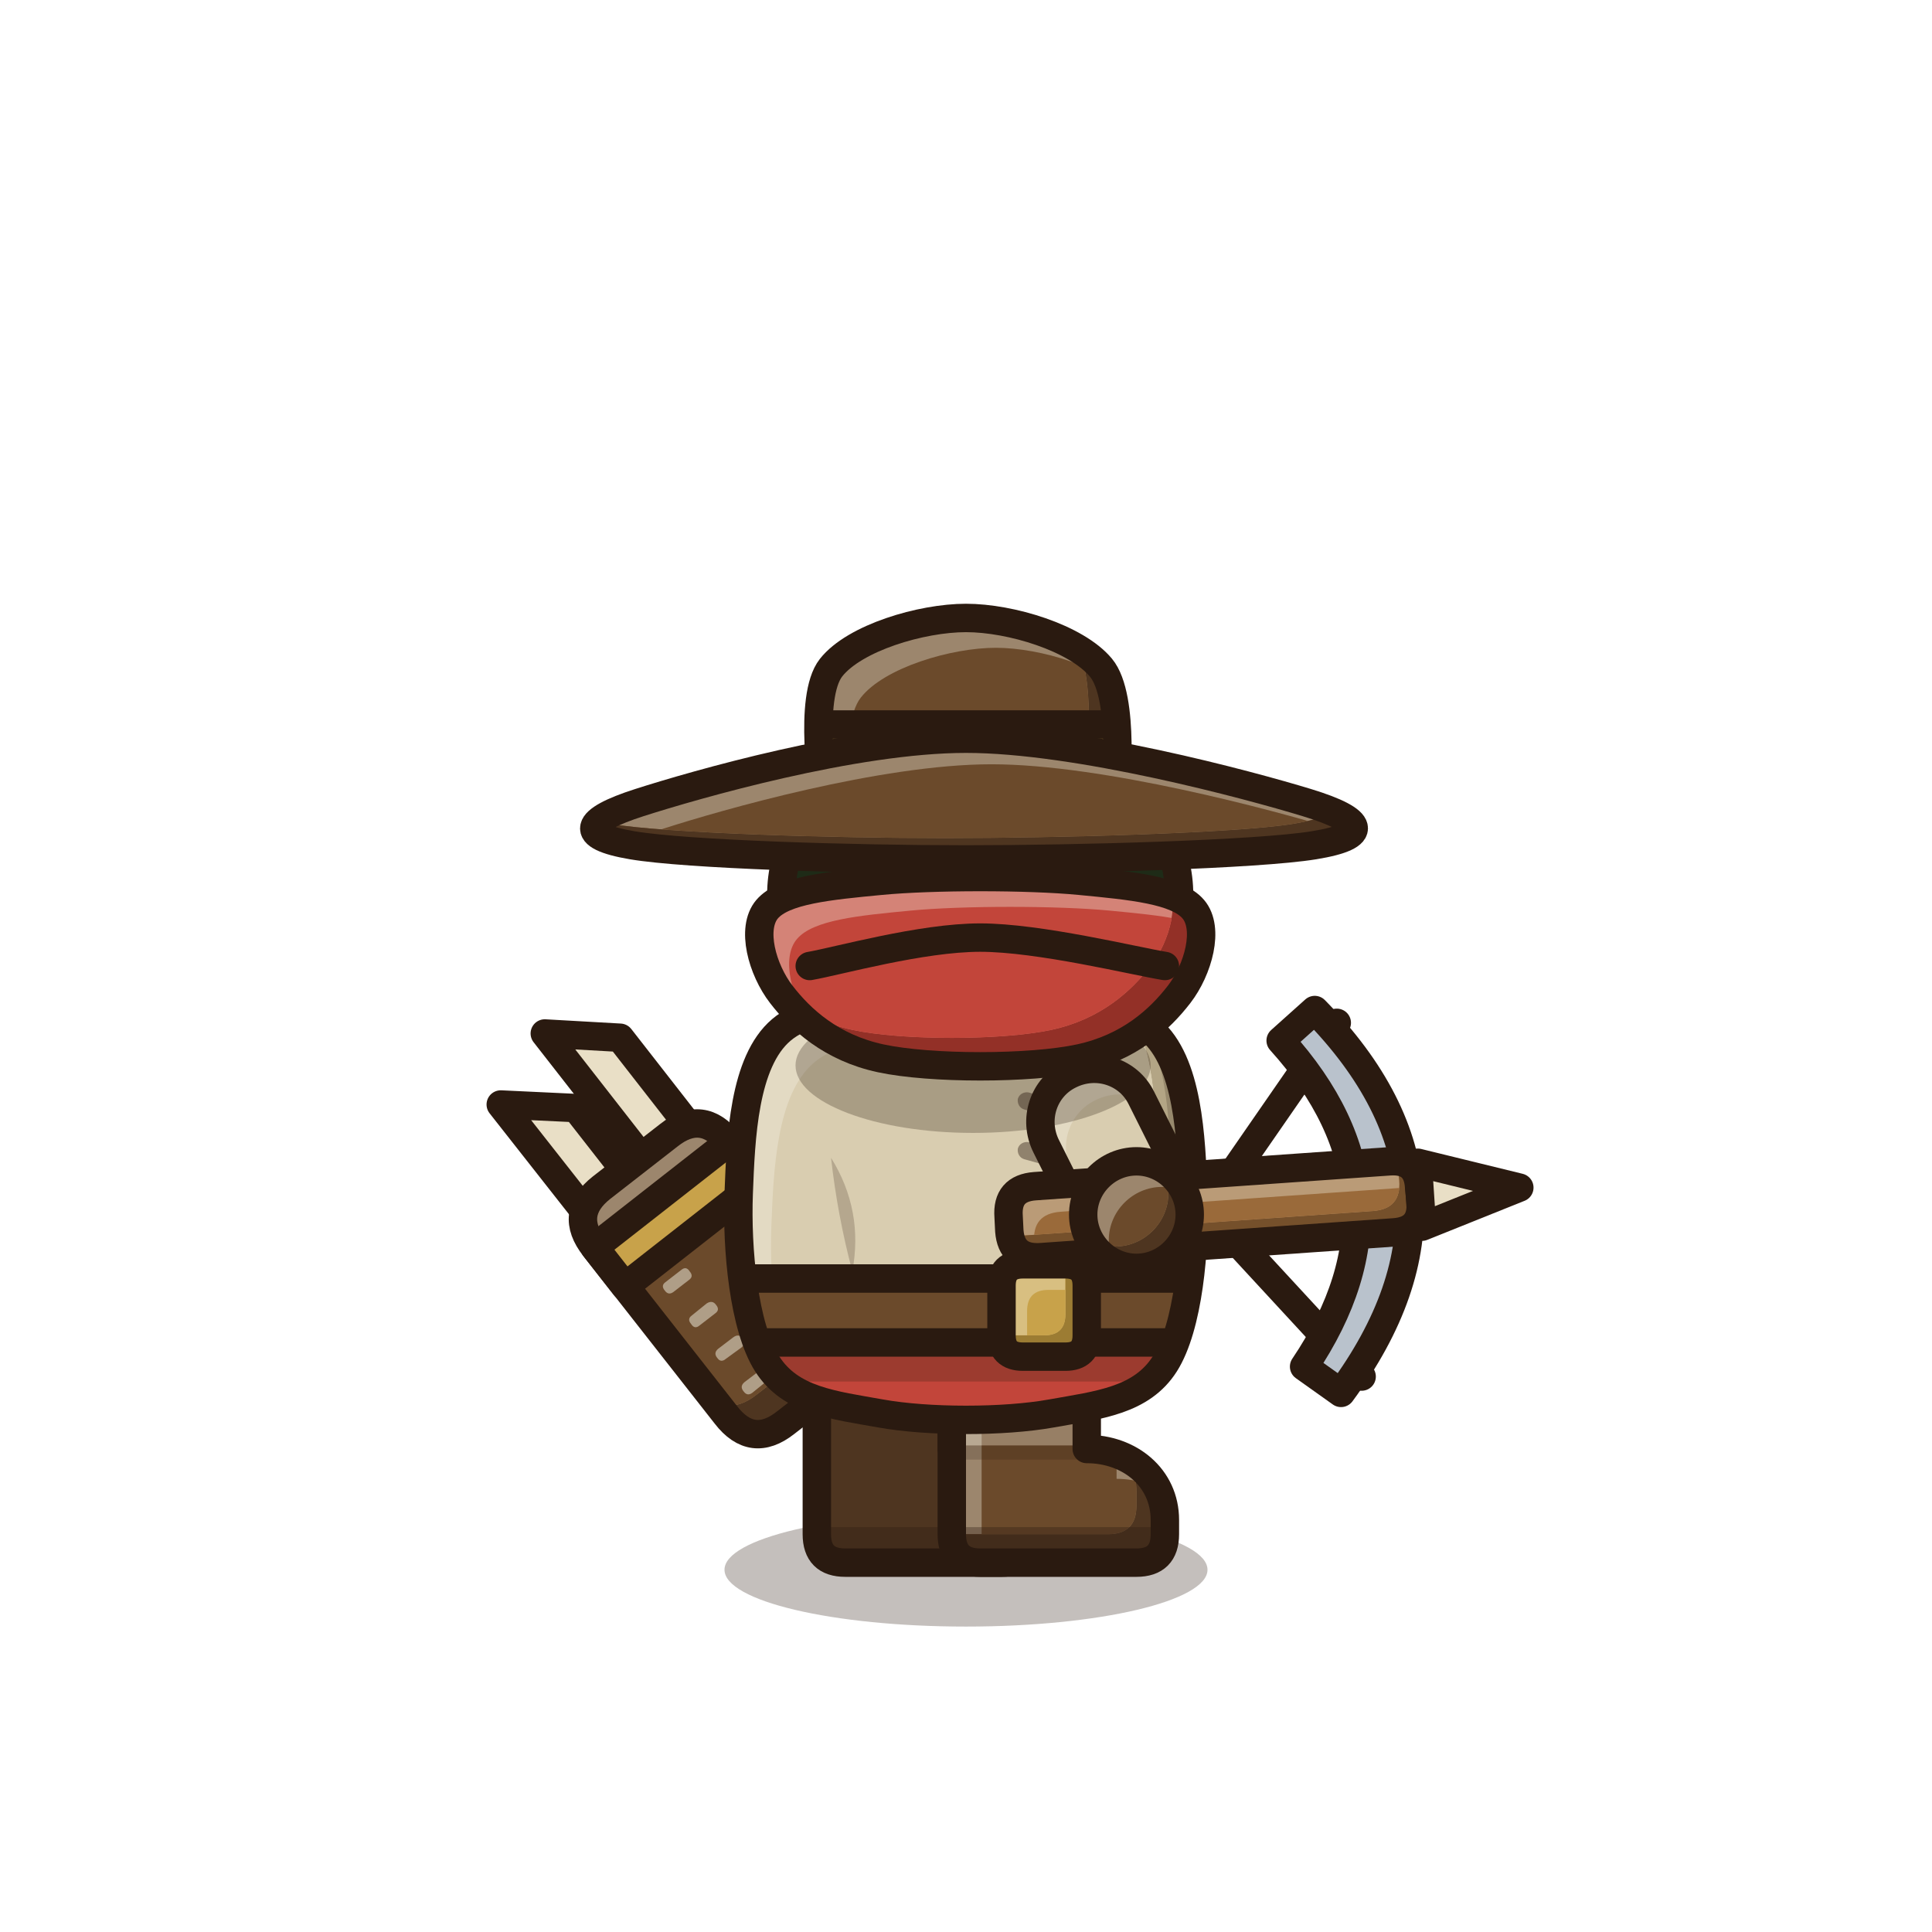
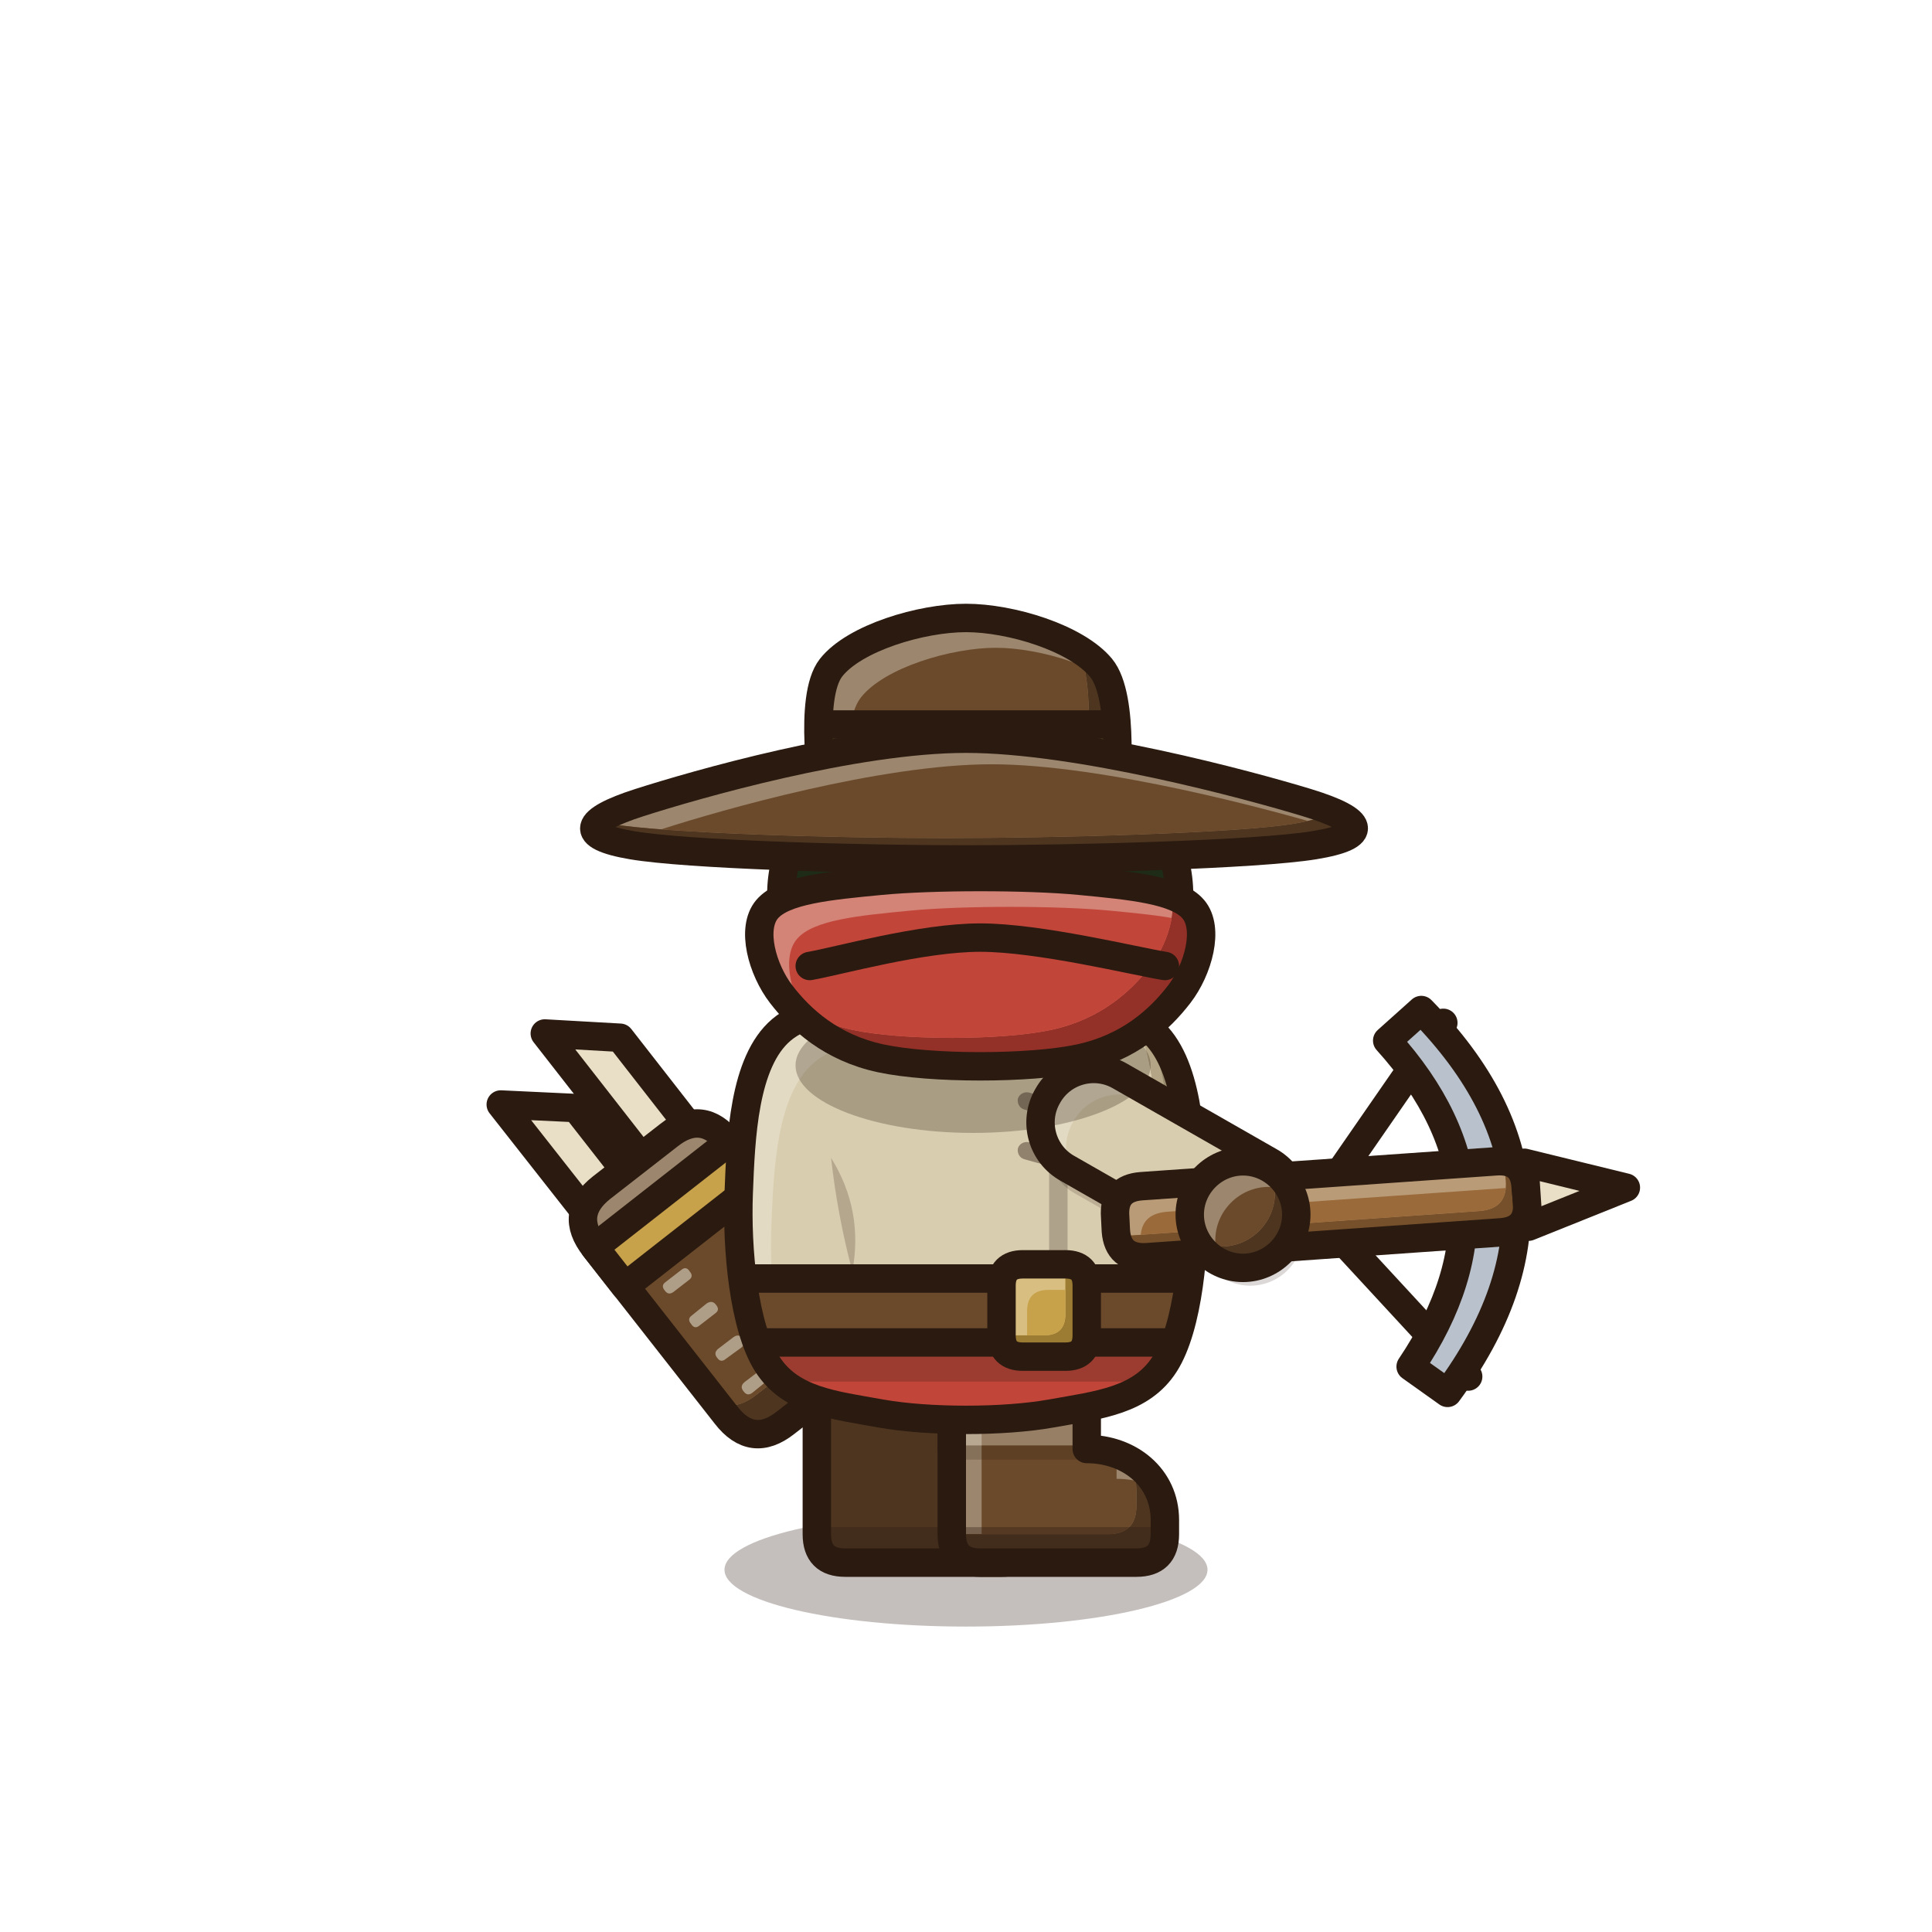
<svg xmlns="http://www.w3.org/2000/svg" id="poacher-a" width="272" height="272" viewBox="-40 -40 272 272">
  <g id="poacher-shadow-layer" transform="translate(96 180) rotate(0) scale(1 1) translate(-96 -180)">
    <path id="poacher-shadow-shadow" d="M 130 181 C 130 185.4 114.8 189 96 189 C 77.2 189 62 185.4 62 181 C 62 176.6 77.2 173 96 173 C 114.8 173 130 176.6 130 181 Z" fill="#2a1a10" opacity="0.28" />
  </g>
  <g id="poacher-quiver-layer" transform="translate(74 150) rotate(0) scale(1 1) translate(-74 -150)">
    <defs>
      <path id="poacher-quiver-fletch-a-shape" d="M 30.5 115.5 L 41.1 116 L 50.4 127.9 L 44.1 132.8 Z" />
      <path id="poacher-quiver-fletch-b-shape" d="M 36.7 105.5 L 47.3 106.1 L 59 121.1 L 52.7 126 Z" />
      <path id="poacher-quiver-tube-shape" d="M 44.7 127.2 L 54.2 119.8 Q 58.9 116.1 62.6 120.8 L 81.1 144.5 Q 84.8 149.2 80.1 152.9 L 70.6 160.3 Q 65.9 164 62.2 159.2 L 43.7 135.6 Q 40 130.9 44.7 127.2 Z" />
      <clipPath id="poacher-quiver-tube-clip">
        <use href="#poacher-quiver-tube-shape" />
      </clipPath>
      <clipPath id="poacher-quiver-tube-lit-clip">
        <use href="#poacher-quiver-tube-shape" transform="translate(-4 -4)" />
      </clipPath>
      <path id="poacher-quiver-band-shape" d="M 43.7 135.6 L 62.6 120.8 L 66.9 126.3 L 48 141.1 L 43.7 135.6 Z" />
    </defs>
    <g id="poacher-quiver-fletch-a">
      <use id="poacher-quiver-fletch-a-fill" href="#poacher-quiver-fletch-a-shape" fill="#e9dfc6" />
      <use id="poacher-quiver-fletch-a-line" href="#poacher-quiver-fletch-a-shape" fill="none" stroke="#2a1a10" stroke-width="4" stroke-linecap="round" stroke-linejoin="round" />
    </g>
    <g id="poacher-quiver-fletch-b">
      <use id="poacher-quiver-fletch-b-fill" href="#poacher-quiver-fletch-b-shape" fill="#e9dfc6" />
      <use id="poacher-quiver-fletch-b-line" href="#poacher-quiver-fletch-b-shape" fill="none" stroke="#2a1a10" stroke-width="4" stroke-linecap="round" stroke-linejoin="round" />
    </g>
    <g id="poacher-quiver-tube">
      <use id="poacher-quiver-tube-shade" href="#poacher-quiver-tube-shape" fill="#4e3520" />
      <g clip-path="url(#poacher-quiver-tube-clip)">
        <use id="poacher-quiver-tube-fill" href="#poacher-quiver-tube-shape" transform="translate(-4 -4)" fill="#6b4a2b" />
        <g clip-path="url(#poacher-quiver-tube-lit-clip)">
          <use id="poacher-quiver-tube-lit" href="#poacher-quiver-tube-shape" transform="translate(-4 -4)" fill="#f4f1e4" opacity="0.36" />
          <use id="poacher-quiver-tube-fill-over" href="#poacher-quiver-tube-shape" transform="translate(4.2 4.2)" fill="#6b4a2b" />
        </g>
        <path id="poacher-quiver-stitch" d="M 53.7 140.5 L 55.9 138.8 Q 56.6 138.2 57.1 139 L 57.1 139 Q 57.7 139.7 57 140.2 L 54.8 141.9 Q 54.1 142.4 53.6 141.7 L 53.6 141.7 Q 53 141 53.7 140.5 Z" fill="#f4f1e4" opacity="0.5" />
        <path id="poacher-quiver-stitch-2" d="M 57.4 145.2 L 59.5 143.5 Q 60.3 143 60.8 143.7 L 60.8 143.7 Q 61.4 144.4 60.7 144.9 L 58.5 146.6 Q 57.8 147.2 57.3 146.4 L 57.3 146.4 Q 56.7 145.7 57.4 145.2 Z" fill="#f4f1e4" opacity="0.5" />
        <path id="poacher-quiver-stitch-3" d="M 61.1 149.9 L 63.2 148.3 Q 64 147.7 64.5 148.4 L 64.5 148.4 Q 65.1 149.1 64.4 149.7 L 62.2 151.3 Q 61.5 151.9 61 151.2 L 61 151.2 Q 60.4 150.5 61.1 149.9 Z" fill="#f4f1e4" opacity="0.5" />
        <path id="poacher-quiver-stitch-4" d="M 64.8 154.6 L 66.9 153 Q 67.6 152.4 68.2 153.1 L 68.2 153.1 Q 68.8 153.8 68 154.4 L 65.9 156.1 Q 65.2 156.6 64.7 155.9 L 64.7 155.9 Q 64.1 155.2 64.8 154.6 Z" fill="#f4f1e4" opacity="0.5" />
      </g>
      <use id="poacher-quiver-tube-line" href="#poacher-quiver-tube-shape" fill="none" stroke="#2a1a10" stroke-width="4" stroke-linecap="round" stroke-linejoin="round" />
    </g>
    <g id="poacher-quiver-band">
      <use id="poacher-quiver-band-fill" href="#poacher-quiver-band-shape" fill="#c8a24a" />
      <use id="poacher-quiver-band-line" href="#poacher-quiver-band-shape" fill="none" stroke="#2a1a10" stroke-width="4" stroke-linecap="round" stroke-linejoin="round" />
    </g>
  </g>
  <g id="poacher-leg-back-layer" transform="translate(85 152) rotate(0) scale(1 1) translate(-85 -152)">
    <defs>
      <path id="poacher-leg-back-boot-shape" d="M 75 148 L 94 148 L 94 164 C 100 164 105 168 105 174 L 105 176 Q 105 180 101 180 L 79 180 Q 75 180 75 176 Z" />
      <clipPath id="poacher-leg-back-boot-clip">
        <use href="#poacher-leg-back-boot-shape" />
      </clipPath>
    </defs>
    <g id="poacher-leg-back-boot">
      <use id="poacher-leg-back-boot-fill" href="#poacher-leg-back-boot-shape" fill="#4e3520" />
      <g clip-path="url(#poacher-leg-back-boot-clip)">
        <path id="poacher-leg-back-sole" d="M 71 175 L 111 175 L 111 183 L 71 183 L 71 175 Z" fill="#2a1a10" opacity="0.35" />
      </g>
      <use id="poacher-leg-back-boot-line" href="#poacher-leg-back-boot-shape" fill="none" stroke="#2a1a10" stroke-width="4" stroke-linecap="round" stroke-linejoin="round" />
    </g>
  </g>
  <g id="poacher-leg-front-layer" transform="translate(104 152) rotate(0) scale(1 1) translate(-104 -152)">
    <defs>
      <path id="poacher-leg-front-boot-shape" d="M 94 148 L 113 148 L 113 164 C 119 164 124 168 124 174 L 124 176 Q 124 180 120 180 L 98 180 Q 94 180 94 176 Z" />
      <clipPath id="poacher-leg-front-boot-clip">
        <use href="#poacher-leg-front-boot-shape" />
      </clipPath>
      <clipPath id="poacher-leg-front-boot-lit-clip">
        <use href="#poacher-leg-front-boot-shape" transform="translate(-4 -4)" />
      </clipPath>
    </defs>
    <g id="poacher-leg-front-boot">
      <use id="poacher-leg-front-boot-shade" href="#poacher-leg-front-boot-shape" fill="#4e3520" />
      <g clip-path="url(#poacher-leg-front-boot-clip)">
        <use id="poacher-leg-front-boot-fill" href="#poacher-leg-front-boot-shape" transform="translate(-4 -4)" fill="#6b4a2b" />
        <g clip-path="url(#poacher-leg-front-boot-lit-clip)">
          <use id="poacher-leg-front-boot-lit" href="#poacher-leg-front-boot-shape" transform="translate(-4 -4)" fill="#f4f1e4" opacity="0.36" />
          <use id="poacher-leg-front-boot-fill-over" href="#poacher-leg-front-boot-shape" transform="translate(4.2 4.2)" fill="#6b4a2b" />
        </g>
        <path id="poacher-leg-front-sole" d="M 90 175 L 130 175 L 130 183 L 90 183 L 90 175 Z" fill="#2a1a10" opacity="0.35" />
        <path id="poacher-leg-front-cuff" d="M 90 159 L 118 159 L 118 163.5 L 90 163.5 L 90 159 Z" fill="#f4f1e4" opacity="0.32" />
        <path id="poacher-leg-front-cuff-under" d="M 90 163.5 L 118 163.5 L 118 165.5 L 90 165.5 L 90 163.5 Z" fill="#2a1a10" opacity="0.2" />
      </g>
      <use id="poacher-leg-front-boot-line" href="#poacher-leg-front-boot-shape" fill="none" stroke="#2a1a10" stroke-width="4" stroke-linecap="round" stroke-linejoin="round" />
    </g>
  </g>
  <g id="poacher-body-layer" transform="translate(96 180) rotate(0) scale(1 1) translate(-96 -180)">
    <defs>
      <path id="poacher-body-shirt-shape" d="M 70 105 C 75.3 100.5 87.3 101 96 101 C 104.7 101 116.7 100.5 122 105 C 127.3 109.5 127.7 120.2 128 128 C 128.3 135.8 127.3 146.8 124 152 C 120.7 157.2 114.7 157.8 108 159 C 101.3 160.2 90.7 160.2 84 159 C 77.3 157.8 71.3 157.2 68 152 C 64.7 146.8 63.7 135.8 64 128 C 64.3 120.2 64.7 109.5 70 105 Z" />
      <clipPath id="poacher-body-shirt-clip">
        <use href="#poacher-body-shirt-shape" />
      </clipPath>
      <clipPath id="poacher-body-shirt-lit-clip">
        <use href="#poacher-body-shirt-shape" transform="translate(-5 -5)" />
      </clipPath>
      <path id="poacher-body-skirt-shape" d="M 52 147 L 140 147 L 140 171 L 52 171 L 52 147 Z" />
      <path id="poacher-body-belt-shape" d="M 56 140 L 136 140 L 136 149 L 56 149 L 56 140 Z" />
      <path id="poacher-body-buckle-shape" d="M 104 138 L 110 138 Q 113 138 113 141 L 113 148 Q 113 151 110 151 L 104 151 Q 101 151 101 148 L 101 141 Q 101 138 104 138 Z" />
      <clipPath id="poacher-body-buckle-clip">
        <use href="#poacher-body-buckle-shape" />
      </clipPath>
      <clipPath id="poacher-body-buckle-lit-clip">
        <use href="#poacher-body-buckle-shape" transform="translate(-3 -3)" />
      </clipPath>
-       <path id="poacher-body-arm-shape" d="M 107.3 121.4 L 113.3 133.4 C 115.1 137.1 119.6 138.6 123.4 136.7 C 127.1 134.9 128.6 130.4 126.7 126.6 L 120.7 114.6 C 118.9 110.9 114.4 109.4 110.6 111.3 C 106.9 113.1 105.4 117.6 107.3 121.4 Z" />
+       <path id="poacher-body-arm-shape" d="M 110.3 124.5 L 131.3 136.5 C 134.9 138.6 139.5 137.3 141.5 133.7 C 143.6 130.1 142.3 125.5 138.7 123.5 L 117.7 111.5 C 114.1 109.4 109.5 110.7 107.5 114.3 C 105.4 117.9 106.7 122.5 110.3 124.5 Z" />
      <clipPath id="poacher-body-arm-clip">
        <use href="#poacher-body-arm-shape" />
      </clipPath>
      <clipPath id="poacher-body-arm-lit-clip">
        <use href="#poacher-body-arm-shape" transform="translate(-3 -3)" />
      </clipPath>
    </defs>
    <g id="poacher-body-shirt">
      <use id="poacher-body-shirt-shade" href="#poacher-body-shirt-shape" fill="#b3a585" />
      <g clip-path="url(#poacher-body-shirt-clip)">
        <use id="poacher-body-shirt-deep" href="#poacher-body-shirt-shape" fill="#2a1a10" opacity="0.2" />
        <use id="poacher-body-shirt-shade-over" href="#poacher-body-shirt-shape" transform="translate(-3.1 -3.1)" fill="#b3a585" />
        <use id="poacher-body-shirt-fill" href="#poacher-body-shirt-shape" transform="translate(-5 -5)" fill="#d9cdb0" />
        <g clip-path="url(#poacher-body-shirt-lit-clip)">
          <use id="poacher-body-shirt-lit" href="#poacher-body-shirt-shape" transform="translate(-5 -5)" fill="#f4f1e4" opacity="0.36" />
          <use id="poacher-body-shirt-fill-over" href="#poacher-body-shirt-shape" transform="translate(4.6 4.6)" fill="#d9cdb0" />
        </g>
        <path id="poacher-body-seam" d="M 108.7 100 L 109.3 100 Q 110.3 100 110.3 101 L 110.3 161 Q 110.3 162 109.3 162 L 108.7 162 Q 107.7 162 107.7 161 L 107.7 101 Q 107.7 100 108.7 100 Z" fill="#2a1a10" opacity="0.24" />
        <path id="poacher-body-lace" d="M 104.2 109.2 L 113.2 111.7 C 113.8 111.8 114.5 111.5 114.7 110.8 C 114.8 110.2 114.5 109.5 113.8 109.3 L 104.8 106.8 C 104.2 106.7 103.5 107 103.3 107.7 C 103.2 108.3 103.5 109 104.2 109.2 Z" fill="#2a1a10" opacity="0.42" />
        <path id="poacher-body-lace-2" d="M 104.2 116.2 L 113.2 118.7 C 113.8 118.8 114.5 118.5 114.7 117.8 C 114.8 117.2 114.5 116.5 113.8 116.3 L 104.8 113.8 C 104.2 113.7 103.5 114 103.3 114.7 C 103.2 115.3 103.5 116 104.2 116.2 Z" fill="#2a1a10" opacity="0.42" />
        <path id="poacher-body-lace-3" d="M 104.2 123.2 L 113.2 125.7 C 113.8 125.8 114.5 125.5 114.7 124.8 C 114.8 124.2 114.5 123.5 113.8 123.3 L 104.8 120.8 C 104.2 120.7 103.5 121 103.3 121.7 C 103.2 122.3 103.5 123 104.2 123.2 Z" fill="#2a1a10" opacity="0.42" />
        <g id="poacher-body-skirt">
          <use id="poacher-body-skirt-fill" href="#poacher-body-skirt-shape" fill="#c2453a" />
          <use id="poacher-body-skirt-line" href="#poacher-body-skirt-shape" fill="none" stroke="#2a1a10" stroke-width="4" stroke-linecap="round" stroke-linejoin="round" />
        </g>
        <path id="poacher-body-crease-a" d="M 80 139 Q 81.6 130.4 77 123 Q 77.9 131.1 80 139 Z" fill="#2a1a10" opacity="0.21" />
        <path id="poacher-body-crease-b" d="M 118 139 Q 121.6 132.4 120 125 Q 118.5 131.9 118 139 Z" fill="#2a1a10" opacity="0.21" />
        <path id="poacher-body-belt-cast" d="M 56 150 L 136 150 L 136 154.5 L 56 154.5 L 56 150 Z" fill="#2a1a10" opacity="0.25" />
        <g id="poacher-body-belt">
          <use id="poacher-body-belt-fill" href="#poacher-body-belt-shape" fill="#6b4a2b" />
          <use id="poacher-body-belt-line" href="#poacher-body-belt-shape" fill="none" stroke="#2a1a10" stroke-width="4" stroke-linecap="round" stroke-linejoin="round" />
        </g>
        <g id="poacher-body-buckle">
          <use id="poacher-body-buckle-shade" href="#poacher-body-buckle-shape" fill="#9c7c33" />
          <g clip-path="url(#poacher-body-buckle-clip)">
            <use id="poacher-body-buckle-fill" href="#poacher-body-buckle-shape" transform="translate(-3 -3)" fill="#c8a24a" />
            <g clip-path="url(#poacher-body-buckle-lit-clip)">
              <use id="poacher-body-buckle-lit" href="#poacher-body-buckle-shape" transform="translate(-3 -3)" fill="#f4f1e4" opacity="0.36" />
              <use id="poacher-body-buckle-fill-over" href="#poacher-body-buckle-shape" transform="translate(3.6 3.6)" fill="#c8a24a" />
            </g>
          </g>
          <use id="poacher-body-buckle-line" href="#poacher-body-buckle-shape" fill="none" stroke="#2a1a10" stroke-width="4" stroke-linecap="round" stroke-linejoin="round" />
        </g>
      </g>
      <use id="poacher-body-shirt-line" href="#poacher-body-shirt-shape" fill="none" stroke="#2a1a10" stroke-width="4" stroke-linecap="round" stroke-linejoin="round" />
    </g>
-     <path id="poacher-body-arm-cast" d="M 108.3 124.9 L 114.3 136.9 C 116.1 140.6 120.6 142.1 124.4 140.2 C 128.1 138.4 129.6 133.9 127.7 130.1 L 121.7 118.1 C 119.9 114.4 115.4 112.9 111.6 114.8 C 107.9 116.6 106.4 121.1 108.3 124.9 Z" fill="#2a1a10" opacity="0.17" />
+     <path id="poacher-body-arm-cast" d="M 111.3 128 L 132.3 140 C 135.9 142.1 140.5 140.8 142.5 137.2 C 144.6 133.6 143.3 129 139.7 127 L 118.7 115 C 115.1 112.9 110.5 114.2 108.5 117.8 C 106.4 121.4 107.7 126 111.3 128 Z" fill="#2a1a10" opacity="0.17" />
    <g id="poacher-body-arm">
      <use id="poacher-body-arm-shade" href="#poacher-body-arm-shape" fill="#b3a585" />
      <g clip-path="url(#poacher-body-arm-clip)">
        <use id="poacher-body-arm-fill" href="#poacher-body-arm-shape" transform="translate(-3 -3)" fill="#d9cdb0" />
        <g clip-path="url(#poacher-body-arm-lit-clip)">
          <use id="poacher-body-arm-lit" href="#poacher-body-arm-shape" transform="translate(-3 -3)" fill="#f4f1e4" opacity="0.36" />
          <use id="poacher-body-arm-fill-over" href="#poacher-body-arm-shape" transform="translate(3.6 3.6)" fill="#d9cdb0" />
        </g>
      </g>
      <use id="poacher-body-arm-line" href="#poacher-body-arm-shape" fill="none" stroke="#2a1a10" stroke-width="4" stroke-linecap="round" stroke-linejoin="round" />
    </g>
  </g>
  <g id="poacher-head-layer" transform="translate(96 106) rotate(0) scale(1 1) translate(-96 -106)">
    <defs>
      <path id="poacher-head-scarf-shape" d="M 68 88 C 70.3 85.3 76.7 84.7 84 84 C 91.3 83.3 104.7 83.3 112 84 C 119.3 84.7 125.7 85.3 128 88 C 130.3 90.7 128.7 96.5 126 100 C 123.3 103.5 119 107.5 112 109 C 105 110.5 91 110.5 84 109 C 77 107.5 72.7 103.5 70 100 C 67.3 96.5 65.7 90.7 68 88 Z" />
      <clipPath id="poacher-head-scarf-clip">
        <use href="#poacher-head-scarf-shape" />
      </clipPath>
      <clipPath id="poacher-head-scarf-lit-clip">
        <use href="#poacher-head-scarf-shape" transform="translate(-4 -4)" />
      </clipPath>
      <path id="poacher-head-crown-shape" d="M 76 72 C 76 72 73.7 58.2 77 54 C 80.3 49.8 89.7 47 96 47 C 102.3 47 111.5 49.8 115 54 C 118.5 58.2 117 72 117 72 L 76 72 Z" />
      <clipPath id="poacher-head-crown-clip">
        <use href="#poacher-head-crown-shape" />
      </clipPath>
      <clipPath id="poacher-head-crown-lit-clip">
        <use href="#poacher-head-crown-shape" transform="translate(-4 -4)" />
      </clipPath>
      <path id="poacher-head-band-shape" d="M 70 62 L 124 62 L 124 70 L 70 70 L 70 62 Z" />
      <path id="poacher-head-brim-shape" d="M 50 73 C 57.8 70.5 80.3 64 96 64 C 111.7 64 135.8 70.5 144 73 C 152.2 75.5 153 77.7 145 79 C 137 80.3 112 81 96 81 C 80 81 56.7 80.3 49 79 C 41.3 77.7 42.2 75.5 50 73 Z" />
      <clipPath id="poacher-head-brim-clip">
        <use href="#poacher-head-brim-shape" />
      </clipPath>
      <clipPath id="poacher-head-brim-lit-clip">
        <use href="#poacher-head-brim-shape" transform="translate(-3 -3)" />
      </clipPath>
    </defs>
    <path id="poacher-head-cast" d="M 122 110 C 122 115.2 110.8 119.5 97 119.5 C 83.2 119.5 72 115.2 72 110 C 72 104.8 83.2 100.5 97 100.5 C 110.8 100.5 122 104.8 122 110 Z" fill="#2a1a10" opacity="0.27" />
    <path id="poacher-head-shadow-under" d="M 126 86 C 126 98.7 113.5 109 98 109 C 82.5 109 70 98.7 70 86 C 70 73.3 82.5 63 98 63 C 113.5 63 126 73.3 126 86 Z" fill="#1e2b17" />
    <path id="poacher-head-shadow-under-edge" d="M 126 86 C 126 98.7 113.5 109 98 109 C 82.5 109 70 98.7 70 86 C 70 73.3 82.5 63 98 63 C 113.5 63 126 73.3 126 86 Z" fill="none" stroke="#2a1a10" stroke-width="4" stroke-linecap="round" stroke-linejoin="round" />
    <g id="poacher-head-scarf">
      <use id="poacher-head-scarf-shade" href="#poacher-head-scarf-shape" fill="#933027" />
      <g clip-path="url(#poacher-head-scarf-clip)">
        <use id="poacher-head-scarf-fill" href="#poacher-head-scarf-shape" transform="translate(-4 -4)" fill="#c2453a" />
        <g clip-path="url(#poacher-head-scarf-lit-clip)">
          <use id="poacher-head-scarf-lit" href="#poacher-head-scarf-shape" transform="translate(-4 -4)" fill="#f4f1e4" opacity="0.36" />
          <use id="poacher-head-scarf-fill-over" href="#poacher-head-scarf-shape" transform="translate(4.2 4.2)" fill="#c2453a" />
        </g>
        <path id="poacher-head-fold" d="M 74 96 C 78 95.3 89.7 92 98 92 C 106.3 92 119.7 95.3 124 96" fill="none" stroke="#2a1a10" stroke-width="4" stroke-linecap="round" stroke-linejoin="round" />
      </g>
      <use id="poacher-head-scarf-line" href="#poacher-head-scarf-shape" fill="none" stroke="#2a1a10" stroke-width="4" stroke-linecap="round" stroke-linejoin="round" />
    </g>
    <g id="poacher-head-crown">
      <use id="poacher-head-crown-shade" href="#poacher-head-crown-shape" fill="#4e3520" />
      <g clip-path="url(#poacher-head-crown-clip)">
        <use id="poacher-head-crown-fill" href="#poacher-head-crown-shape" transform="translate(-4 -4)" fill="#6b4a2b" />
        <g clip-path="url(#poacher-head-crown-lit-clip)">
          <use id="poacher-head-crown-lit" href="#poacher-head-crown-shape" transform="translate(-4 -4)" fill="#f4f1e4" opacity="0.36" />
          <use id="poacher-head-crown-fill-over" href="#poacher-head-crown-shape" transform="translate(4.2 4.2)" fill="#6b4a2b" />
        </g>
        <g id="poacher-head-band">
          <use id="poacher-head-band-fill" href="#poacher-head-band-shape" fill="#c8a24a" />
          <use id="poacher-head-band-line" href="#poacher-head-band-shape" fill="none" stroke="#2a1a10" stroke-width="4" stroke-linecap="round" stroke-linejoin="round" />
        </g>
      </g>
      <use id="poacher-head-crown-line" href="#poacher-head-crown-shape" fill="none" stroke="#2a1a10" stroke-width="4" stroke-linecap="round" stroke-linejoin="round" />
    </g>
    <g id="poacher-head-brim">
      <use id="poacher-head-brim-shade" href="#poacher-head-brim-shape" fill="#4e3520" />
      <g clip-path="url(#poacher-head-brim-clip)">
        <use id="poacher-head-brim-fill" href="#poacher-head-brim-shape" transform="translate(-3 -3)" fill="#6b4a2b" />
        <g clip-path="url(#poacher-head-brim-lit-clip)">
          <use id="poacher-head-brim-lit" href="#poacher-head-brim-shape" transform="translate(-3 -3)" fill="#f4f1e4" opacity="0.36" />
          <use id="poacher-head-brim-fill-over" href="#poacher-head-brim-shape" transform="translate(3.6 3.6)" fill="#6b4a2b" />
        </g>
      </g>
      <use id="poacher-head-brim-line" href="#poacher-head-brim-shape" fill="none" stroke="#2a1a10" stroke-width="4" stroke-linecap="round" stroke-linejoin="round" />
    </g>
  </g>
-   <g id="poacher-crossbow-layer" transform="translate(120 131) rotate(0) scale(1 1) translate(-120 -131)">
-     <defs>
-       <path id="poacher-crossbow-limbs-shape" d="M 145.1 102.2 Q 169.9 127.5 148.8 156.1 L 143.6 152.4 Q 159.9 128.2 140.3 106.5 Z" />
-       <path id="poacher-crossbow-stock-shape" d="M 159.8 127.2 L 160 129.2 Q 160.3 133.2 156.3 133.5 L 106.4 137 Q 102.4 137.2 102.1 133.3 L 102 131.3 Q 101.7 127.3 105.7 127 L 155.6 123.5 Q 159.6 123.2 159.8 127.2 Z" />
+   <g id="poacher-crossbow-layer" transform="translate(135 131) rotate(0) scale(1 1) translate(-135 -131)">
+     <defs>
+       <path id="poacher-crossbow-limbs-shape" d="M 160.1 102.2 Q 184.9 127.5 163.8 156.1 L 158.6 152.4 Q 174.9 128.2 155.3 106.5 Z" />
+       <path id="poacher-crossbow-stock-shape" d="M 174.8 127.2 L 175 129.2 Q 175.3 133.2 171.3 133.5 L 121.4 137 Q 117.4 137.2 117.1 133.3 L 117 131.3 Q 116.7 127.3 120.7 127 L 170.6 123.5 Q 174.6 123.2 174.8 127.2 Z" />
      <clipPath id="poacher-crossbow-stock-clip">
        <use href="#poacher-crossbow-stock-shape" />
      </clipPath>
      <clipPath id="poacher-crossbow-stock-lit-clip">
        <use href="#poacher-crossbow-stock-shape" transform="translate(-3 -3)" />
      </clipPath>
-       <path id="poacher-crossbow-bolt-shape" d="M 159.6 123.7 L 173.9 127.2 L 160.2 132.7 Z" />
-       <path id="poacher-crossbow-hand-shape" d="M 127.5 131 C 127.5 135.1 124.1 138.5 120 138.5 C 115.9 138.5 112.5 135.1 112.5 131 C 112.5 126.9 115.9 123.5 120 123.5 C 124.1 123.5 127.5 126.9 127.5 131 Z" />
+       <path id="poacher-crossbow-bolt-shape" d="M 174.6 123.7 L 188.9 127.2 L 175.2 132.7 Z" />
+       <path id="poacher-crossbow-hand-shape" d="M 142.5 131 C 142.5 135.1 139.1 138.5 135 138.5 C 130.9 138.5 127.5 135.1 127.5 131 C 127.5 126.9 130.9 123.5 135 123.5 C 139.1 123.5 142.5 126.9 142.5 131 Z" />
      <clipPath id="poacher-crossbow-hand-clip">
        <use href="#poacher-crossbow-hand-shape" />
      </clipPath>
      <clipPath id="poacher-crossbow-hand-lit-clip">
        <use href="#poacher-crossbow-hand-shape" transform="translate(-3 -3)" />
      </clipPath>
    </defs>
-     <path id="poacher-crossbow-string" d="M 148.2 104 L 130 130.3 L 151.7 153.8" fill="none" stroke="#2a1a10" stroke-width="4" stroke-linecap="round" stroke-linejoin="round" />
+     <path id="poacher-crossbow-string" d="M 163.2 104 L 145 130.3 L 166.7 153.8" fill="none" stroke="#2a1a10" stroke-width="4" stroke-linecap="round" stroke-linejoin="round" />
    <g id="poacher-crossbow-limbs">
      <use id="poacher-crossbow-limbs-fill" href="#poacher-crossbow-limbs-shape" fill="#b9c2cc" />
      <use id="poacher-crossbow-limbs-line" href="#poacher-crossbow-limbs-shape" fill="none" stroke="#2a1a10" stroke-width="4" stroke-linecap="round" stroke-linejoin="round" />
    </g>
    <g id="poacher-crossbow-stock">
      <use id="poacher-crossbow-stock-shade" href="#poacher-crossbow-stock-shape" fill="#75502b" />
      <g clip-path="url(#poacher-crossbow-stock-clip)">
        <use id="poacher-crossbow-stock-fill" href="#poacher-crossbow-stock-shape" transform="translate(-3 -3)" fill="#9a6a3a" />
        <g clip-path="url(#poacher-crossbow-stock-lit-clip)">
          <use id="poacher-crossbow-stock-lit" href="#poacher-crossbow-stock-shape" transform="translate(-3 -3)" fill="#f4f1e4" opacity="0.36" />
          <use id="poacher-crossbow-stock-fill-over" href="#poacher-crossbow-stock-shape" transform="translate(3.6 3.6)" fill="#9a6a3a" />
        </g>
      </g>
      <use id="poacher-crossbow-stock-line" href="#poacher-crossbow-stock-shape" fill="none" stroke="#2a1a10" stroke-width="4" stroke-linecap="round" stroke-linejoin="round" />
    </g>
    <g id="poacher-crossbow-bolt">
      <use id="poacher-crossbow-bolt-fill" href="#poacher-crossbow-bolt-shape" fill="#e9dfc6" />
      <use id="poacher-crossbow-bolt-line" href="#poacher-crossbow-bolt-shape" fill="none" stroke="#2a1a10" stroke-width="4" stroke-linecap="round" stroke-linejoin="round" />
    </g>
    <g id="poacher-crossbow-hand">
      <use id="poacher-crossbow-hand-shade" href="#poacher-crossbow-hand-shape" fill="#4e3520" />
      <g clip-path="url(#poacher-crossbow-hand-clip)">
        <use id="poacher-crossbow-hand-fill" href="#poacher-crossbow-hand-shape" transform="translate(-3 -3)" fill="#6b4a2b" />
        <g clip-path="url(#poacher-crossbow-hand-lit-clip)">
          <use id="poacher-crossbow-hand-lit" href="#poacher-crossbow-hand-shape" transform="translate(-3 -3)" fill="#f4f1e4" opacity="0.36" />
          <use id="poacher-crossbow-hand-fill-over" href="#poacher-crossbow-hand-shape" transform="translate(3.6 3.6)" fill="#6b4a2b" />
        </g>
      </g>
      <use id="poacher-crossbow-hand-line" href="#poacher-crossbow-hand-shape" fill="none" stroke="#2a1a10" stroke-width="4" stroke-linecap="round" stroke-linejoin="round" />
    </g>
  </g>
</svg>
